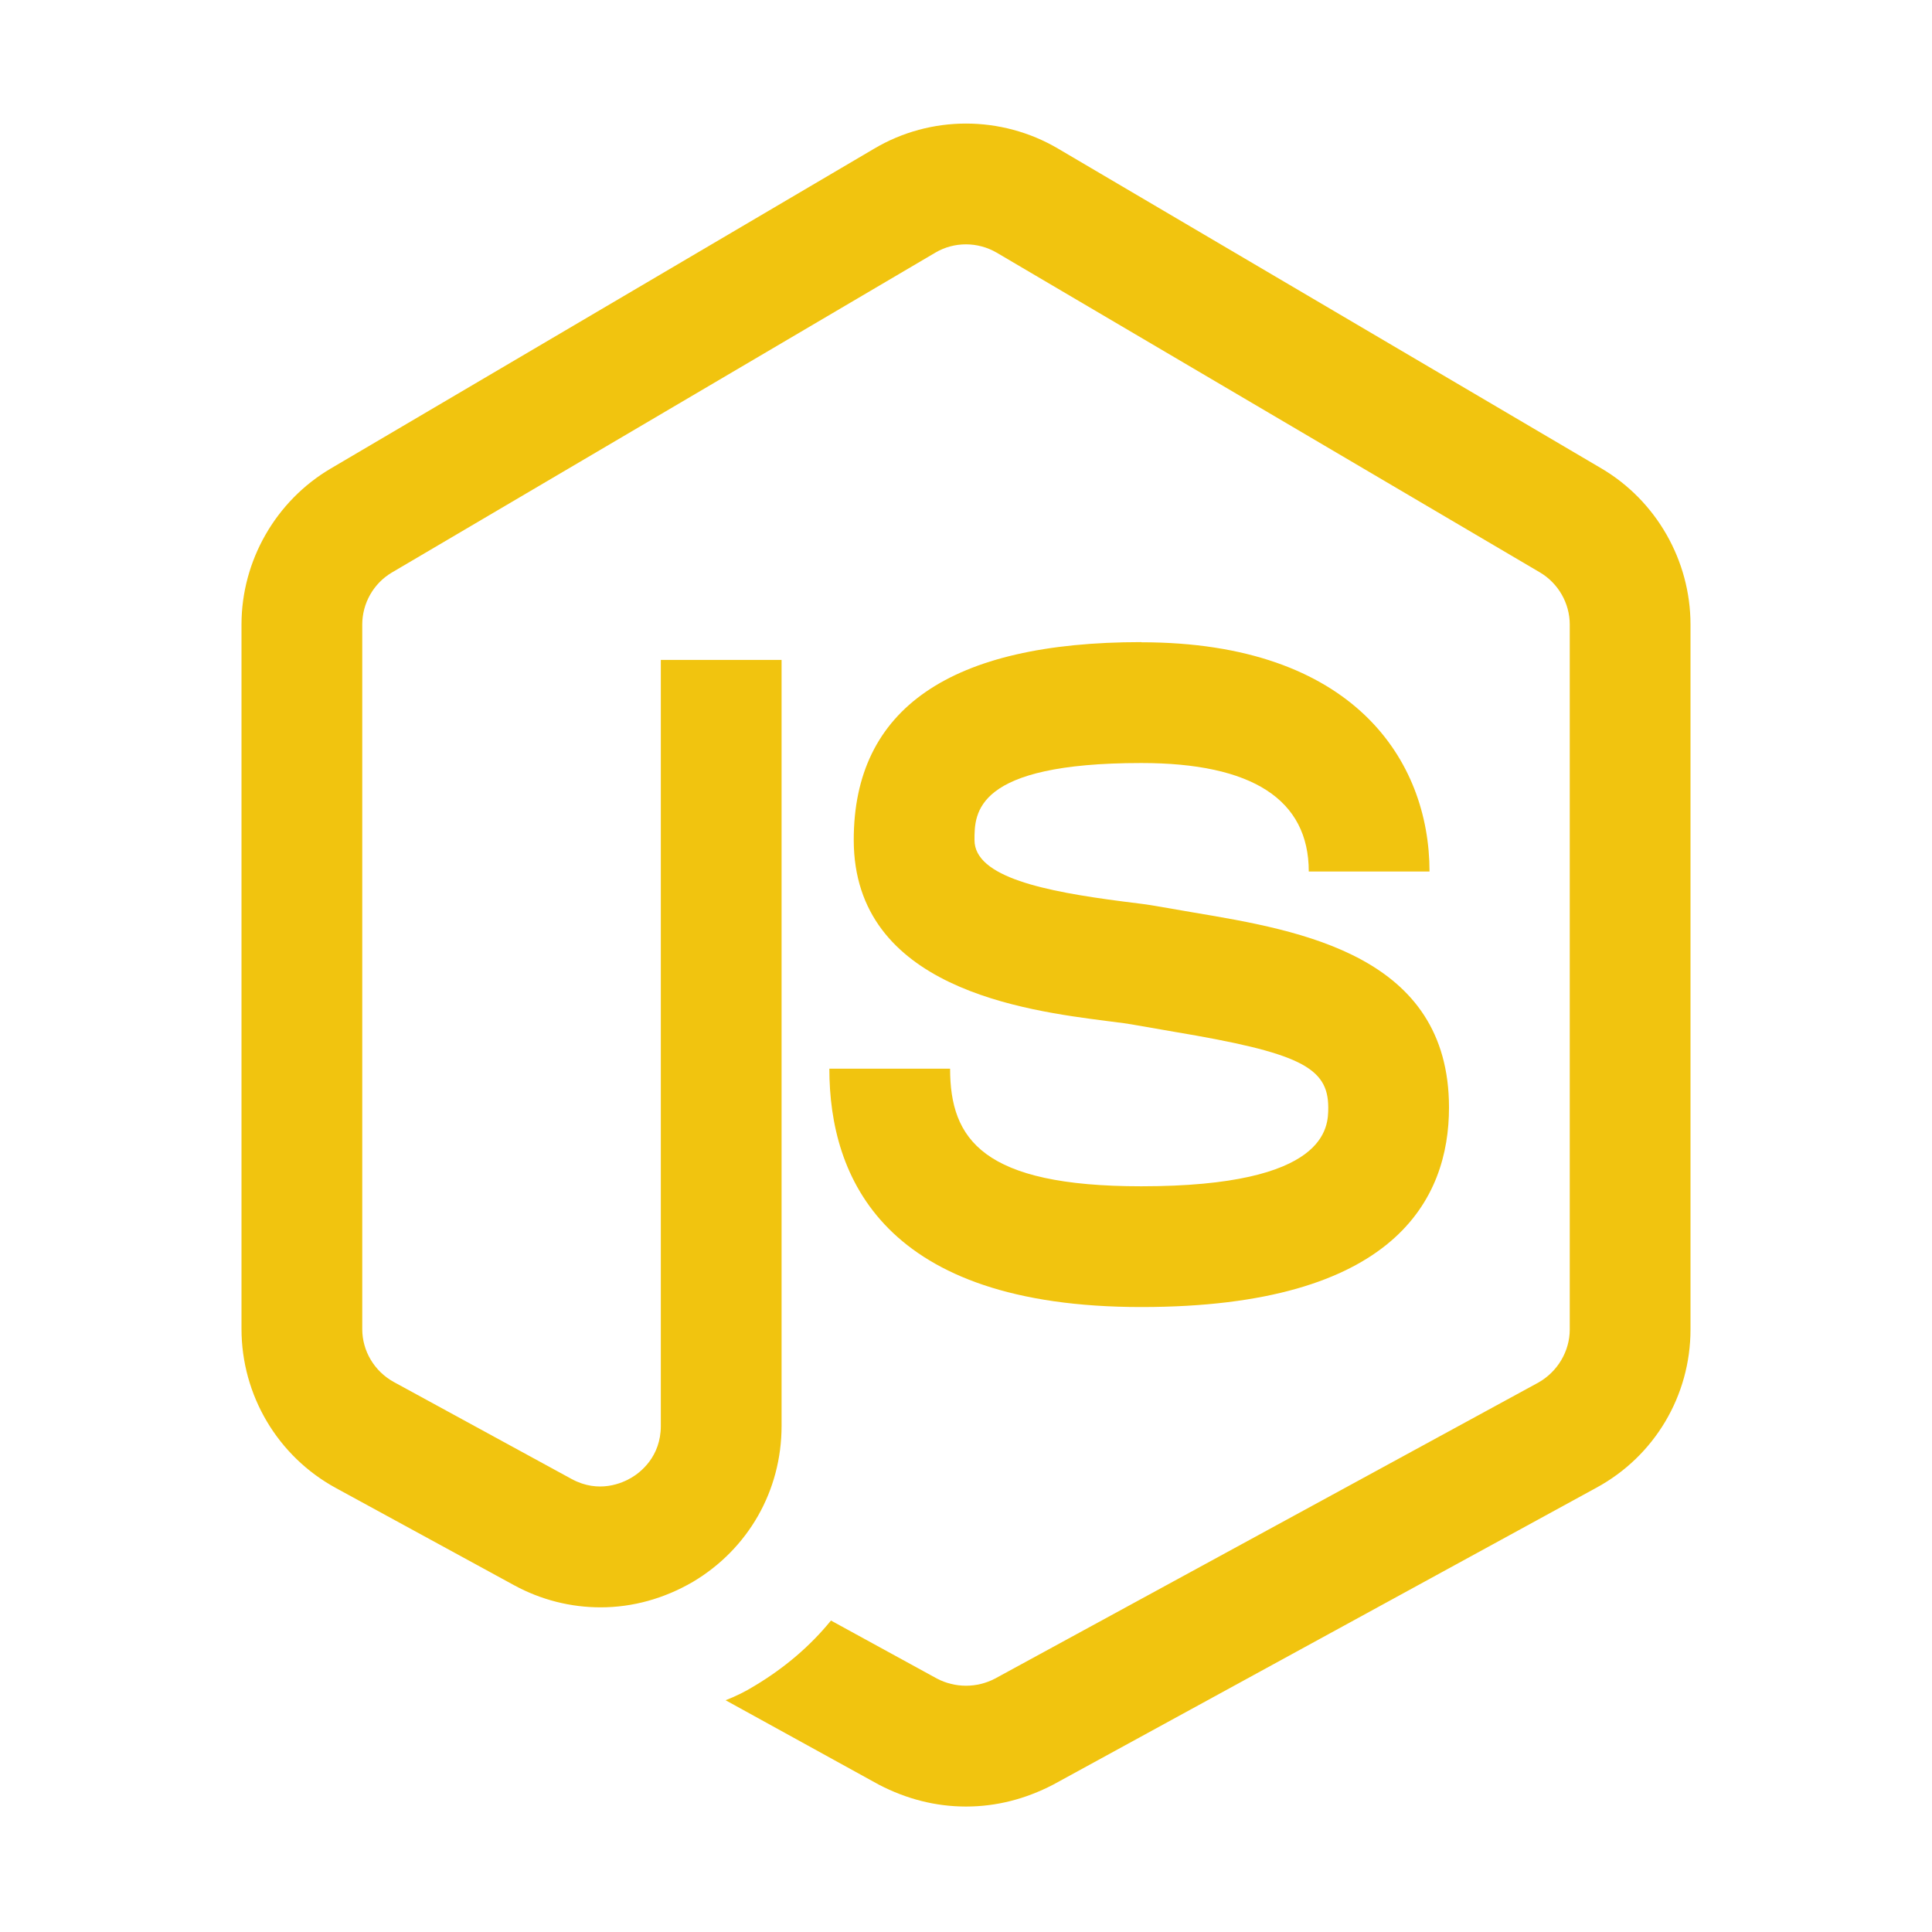
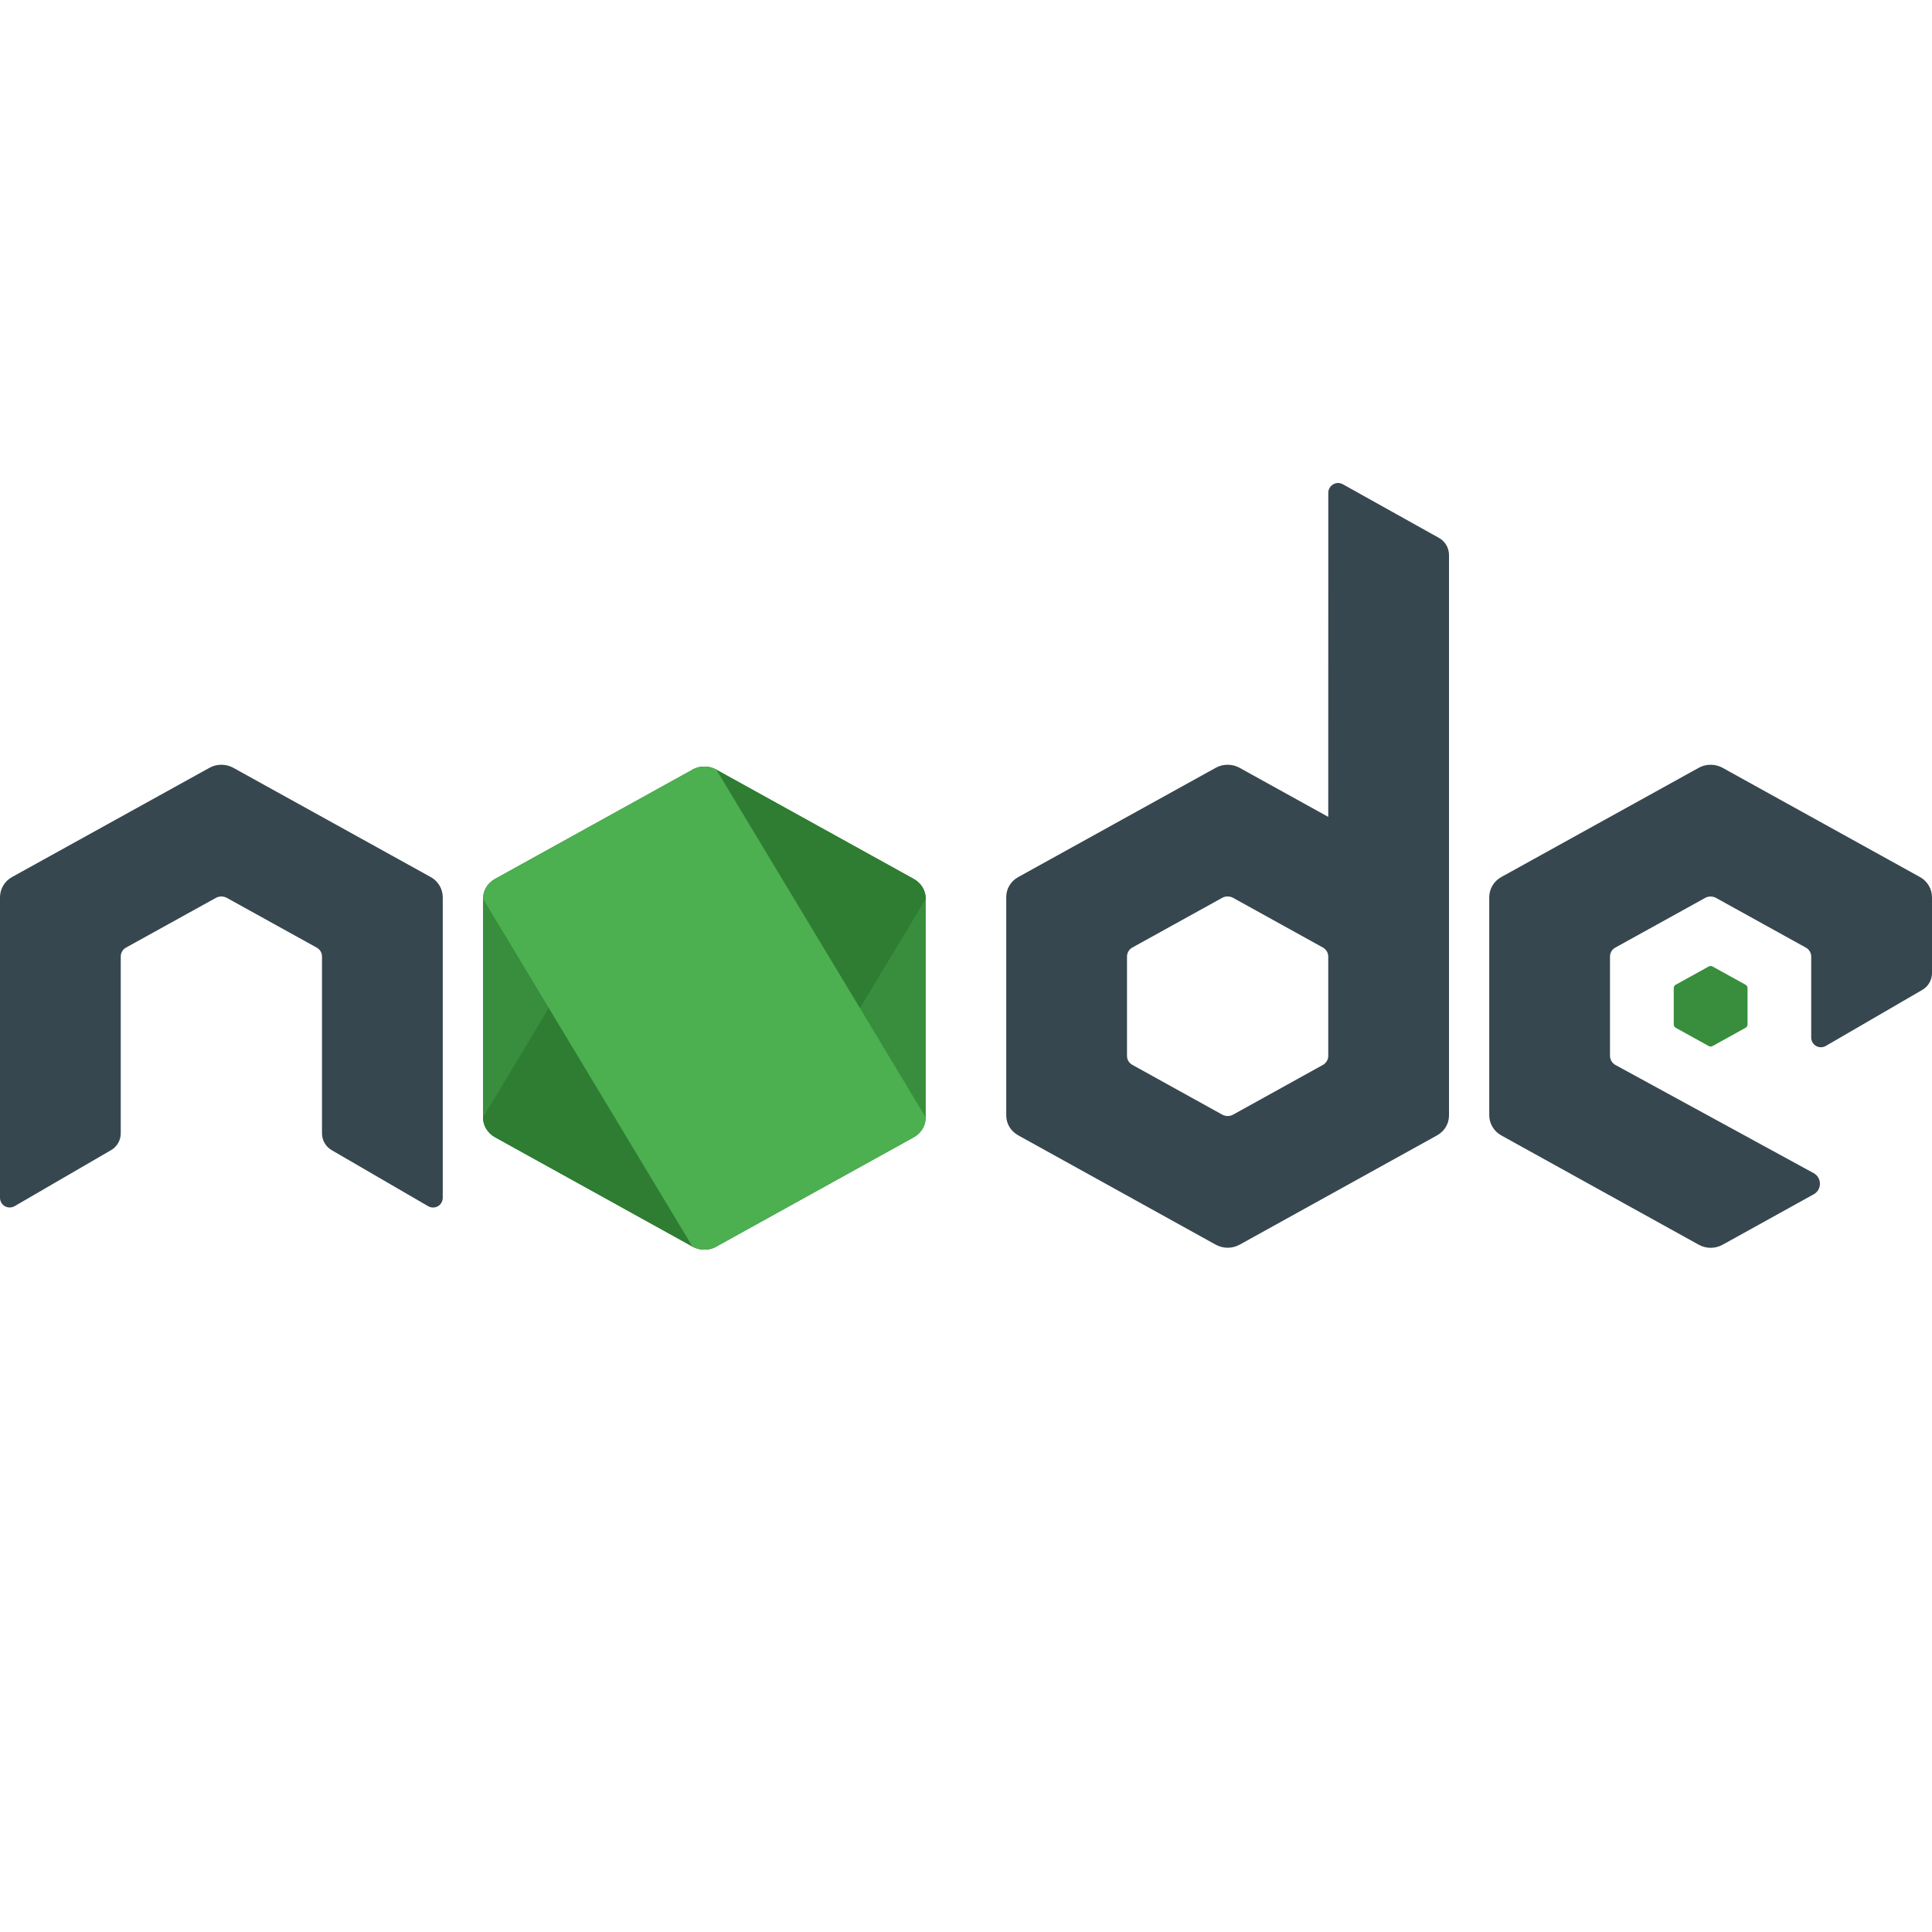
- <svg xmlns="http://www.w3.org/2000/svg" viewBox="0 0 48 48" width="48px" height="48px">
-   <g id="surface12864226">
-     <path style=" stroke:none;fill-rule:nonzero;fill:rgb(94.51%,76.863%,5.882%);fill-opacity:1;" d="M 24 3.07 C 23.211 3.07 22.422 3.277 21.723 3.691 L 8.223 11.637 C 6.852 12.441 6 13.93 6 15.516 L 6 33.016 C 6 34.664 6.898 36.18 8.344 36.969 L 12.77 39.383 C 13.449 39.754 14.188 39.934 14.922 39.934 C 15.715 39.934 16.496 39.719 17.215 39.301 C 18.594 38.48 19.418 37.035 19.418 35.426 L 19.418 16.395 L 16.418 16.395 L 16.418 35.426 C 16.418 36.195 15.906 36.586 15.684 36.715 C 15.465 36.844 14.879 37.113 14.203 36.746 L 9.785 34.336 C 9.301 34.07 9 33.566 9 33.02 L 9 15.516 C 9 14.988 9.281 14.492 9.738 14.223 L 23.238 6.277 C 23.707 6 24.293 6.004 24.762 6.277 L 38.262 14.223 C 38.715 14.492 39 14.988 39 15.516 L 39 33.031 C 39 33.57 38.699 34.078 38.223 34.348 L 24.723 41.703 C 24.27 41.941 23.73 41.941 23.277 41.703 L 20.645 40.262 C 20.133 40.891 19.5 41.434 18.75 41.883 C 18.512 42.031 18.27 42.148 18.027 42.242 L 21.836 44.34 C 22.527 44.699 23.25 44.883 24 44.883 C 24.75 44.883 25.473 44.699 26.164 44.34 L 39.664 36.961 C 41.102 36.18 42 34.68 42 33.031 L 42 15.516 C 42 13.93 41.152 12.441 39.785 11.637 L 26.285 3.691 C 25.582 3.277 24.789 3.07 24 3.07 Z M 28.355 15.953 C 23.613 15.953 21.211 17.605 21.211 20.867 C 21.211 24.555 25.461 25.105 27.504 25.367 C 27.797 25.402 28.059 25.438 28.266 25.477 L 29.164 25.633 C 32.281 26.156 33 26.512 33 27.516 C 33 28 32.996 29.473 28.355 29.473 C 24.414 29.473 23.605 28.305 23.605 26.551 L 20.605 26.551 C 20.605 29.254 21.953 32.473 28.355 32.473 C 34.672 32.473 36 29.777 36 27.516 C 36 23.742 32.332 23.121 29.66 22.672 L 28.797 22.523 C 28.551 22.477 28.234 22.438 27.883 22.395 C 25.977 22.148 24.211 21.797 24.211 20.871 C 24.211 20.203 24.207 18.957 28.355 18.957 C 31.109 18.957 32.516 19.863 32.516 21.652 L 35.516 21.652 C 35.516 18.898 33.629 15.957 28.355 15.957 Z M 28.355 15.953 " />
-   </g>
+ <svg xmlns="http://www.w3.org/2000/svg" viewBox="0 0 48 48" width="80px" height="80px">
+   <path fill="#388e3c" d="M17.204 19.122l-4.907 2.715C12.113 21.938 12 22.126 12 22.329v5.433c0 .203.113.39.297.492l4.908 2.717c.183.101.41.101.593 0l4.907-2.717C22.887 28.152 23 27.965 23 27.762v-5.433c0-.203-.113-.39-.297-.492l-4.906-2.715c-.092-.051-.195-.076-.297-.076-.103 0-.205.025-.297.076M42.451 24.013l-.818.452c-.031.017-.049.048-.049.082v.906c0 .034.019.065.049.082l.818.453c.031.017.068.017.099 0l.818-.453c.03-.017.049-.048.049-.082v-.906c0-.034-.019-.065-.05-.082l-.818-.452C42.534 24.004 42.517 24 42.5 24S42.466 24.004 42.451 24.013" />
+   <path fill="#37474f" d="M35.751,13.364l-2.389-1.333c-0.075-0.042-0.167-0.041-0.241,0.003 c-0.074,0.044-0.12,0.123-0.12,0.209L33,20.295l-2.203-1.219C30.705,19.025,30.602,19,30.5,19c-0.102,0-0.205,0.025-0.297,0.076 h0.001l-4.907,2.715C25.113,21.892,25,22.08,25,22.282v5.433c0,0.203,0.113,0.39,0.297,0.492l4.908,2.717 c0.183,0.101,0.41,0.101,0.593,0l4.907-2.717C35.887,28.106,36,27.918,36,27.715V13.788C36,13.612,35.904,13.45,35.751,13.364z M32.866,26.458l-2.23,1.235c-0.083,0.046-0.186,0.046-0.269,0l-2.231-1.235C28.051,26.412,28,26.326,28,26.234v-2.47 c0-0.092,0.051-0.177,0.135-0.224l2.231-1.234h-0.001c0.042-0.023,0.088-0.034,0.135-0.034c0.047,0,0.093,0.012,0.135,0.034 l2.23,1.234C32.949,23.587,33,23.673,33,23.765v2.47C33,26.326,32.949,26.412,32.866,26.458z" />
+   <path fill="#2e7d32" d="M17.204,19.122L12,27.762c0,0.203,0.113,0.39,0.297,0.492l4.908,2.717 c0.183,0.101,0.41,0.101,0.593,0L23,22.329c0-0.203-0.113-0.39-0.297-0.492l-4.906-2.715c-0.092-0.051-0.195-0.076-0.297-0.076 c-0.103,0-0.205,0.025-0.297,0.076" />
+   <path fill="#4caf50" d="M17.204,19.122l-4.907,2.715C12.113,21.938,12,22.126,12,22.329l5.204,8.642 c0.183,0.101,0.41,0.101,0.593,0l4.907-2.717C22.887,28.152,23,27.965,23,27.762l-5.203-8.64c-0.092-0.051-0.195-0.076-0.297-0.076 c-0.103,0-0.205,0.025-0.297,0.076" />
+   <path fill="#37474f" d="M47.703 21.791l-4.906-2.715C42.705 19.025 42.602 19 42.5 19c-.102 0-.205.025-.297.076h.001l-4.907 2.715C37.114 21.892 37 22.084 37 22.294v5.411c0 .209.114.402.297.503l4.908 2.717c.184.102.409.102.593 0l2.263-1.253c.207-.115.206-.412-.002-.526l-4.924-2.687C40.052 26.412 40 26.325 40 26.231v-2.466c0-.092.05-.177.13-.221l2.235-1.236h-.001c.042-.023.088-.034.135-.034.047 0 .093.012.135.034l2.235 1.237c.08.044.13.129.13.221v2.012c0 .086.046.166.121.209.075.042.167.042.242-.001l2.398-1.393c.148-.086.24-.245.24-.417v-1.88C48 22.085 47.886 21.892 47.703 21.791zM10.703 21.791l-4.906-2.715C5.705 19.025 5.602 19 5.5 19c-.102 0-.205.025-.297.076h.001l-4.907 2.715C.114 21.892 0 22.084 0 22.294v7.465c0 .086.046.166.121.209.075.042.167.042.242-.001l2.398-1.393C2.909 28.488 3 28.329 3 28.157v-4.393c0-.092.05-.177.13-.221l2.235-1.236H5.365c.042-.023.088-.034.135-.034.047 0 .093.012.135.034l2.235 1.237C7.95 23.588 8 23.673 8 23.765v4.393c0 .172.091.331.24.417l2.398 1.393c.075.043.167.043.242.001C10.954 29.925 11 29.845 11 29.759v-7.464C11 22.085 10.886 21.892 10.703 21.791z" />
</svg>
